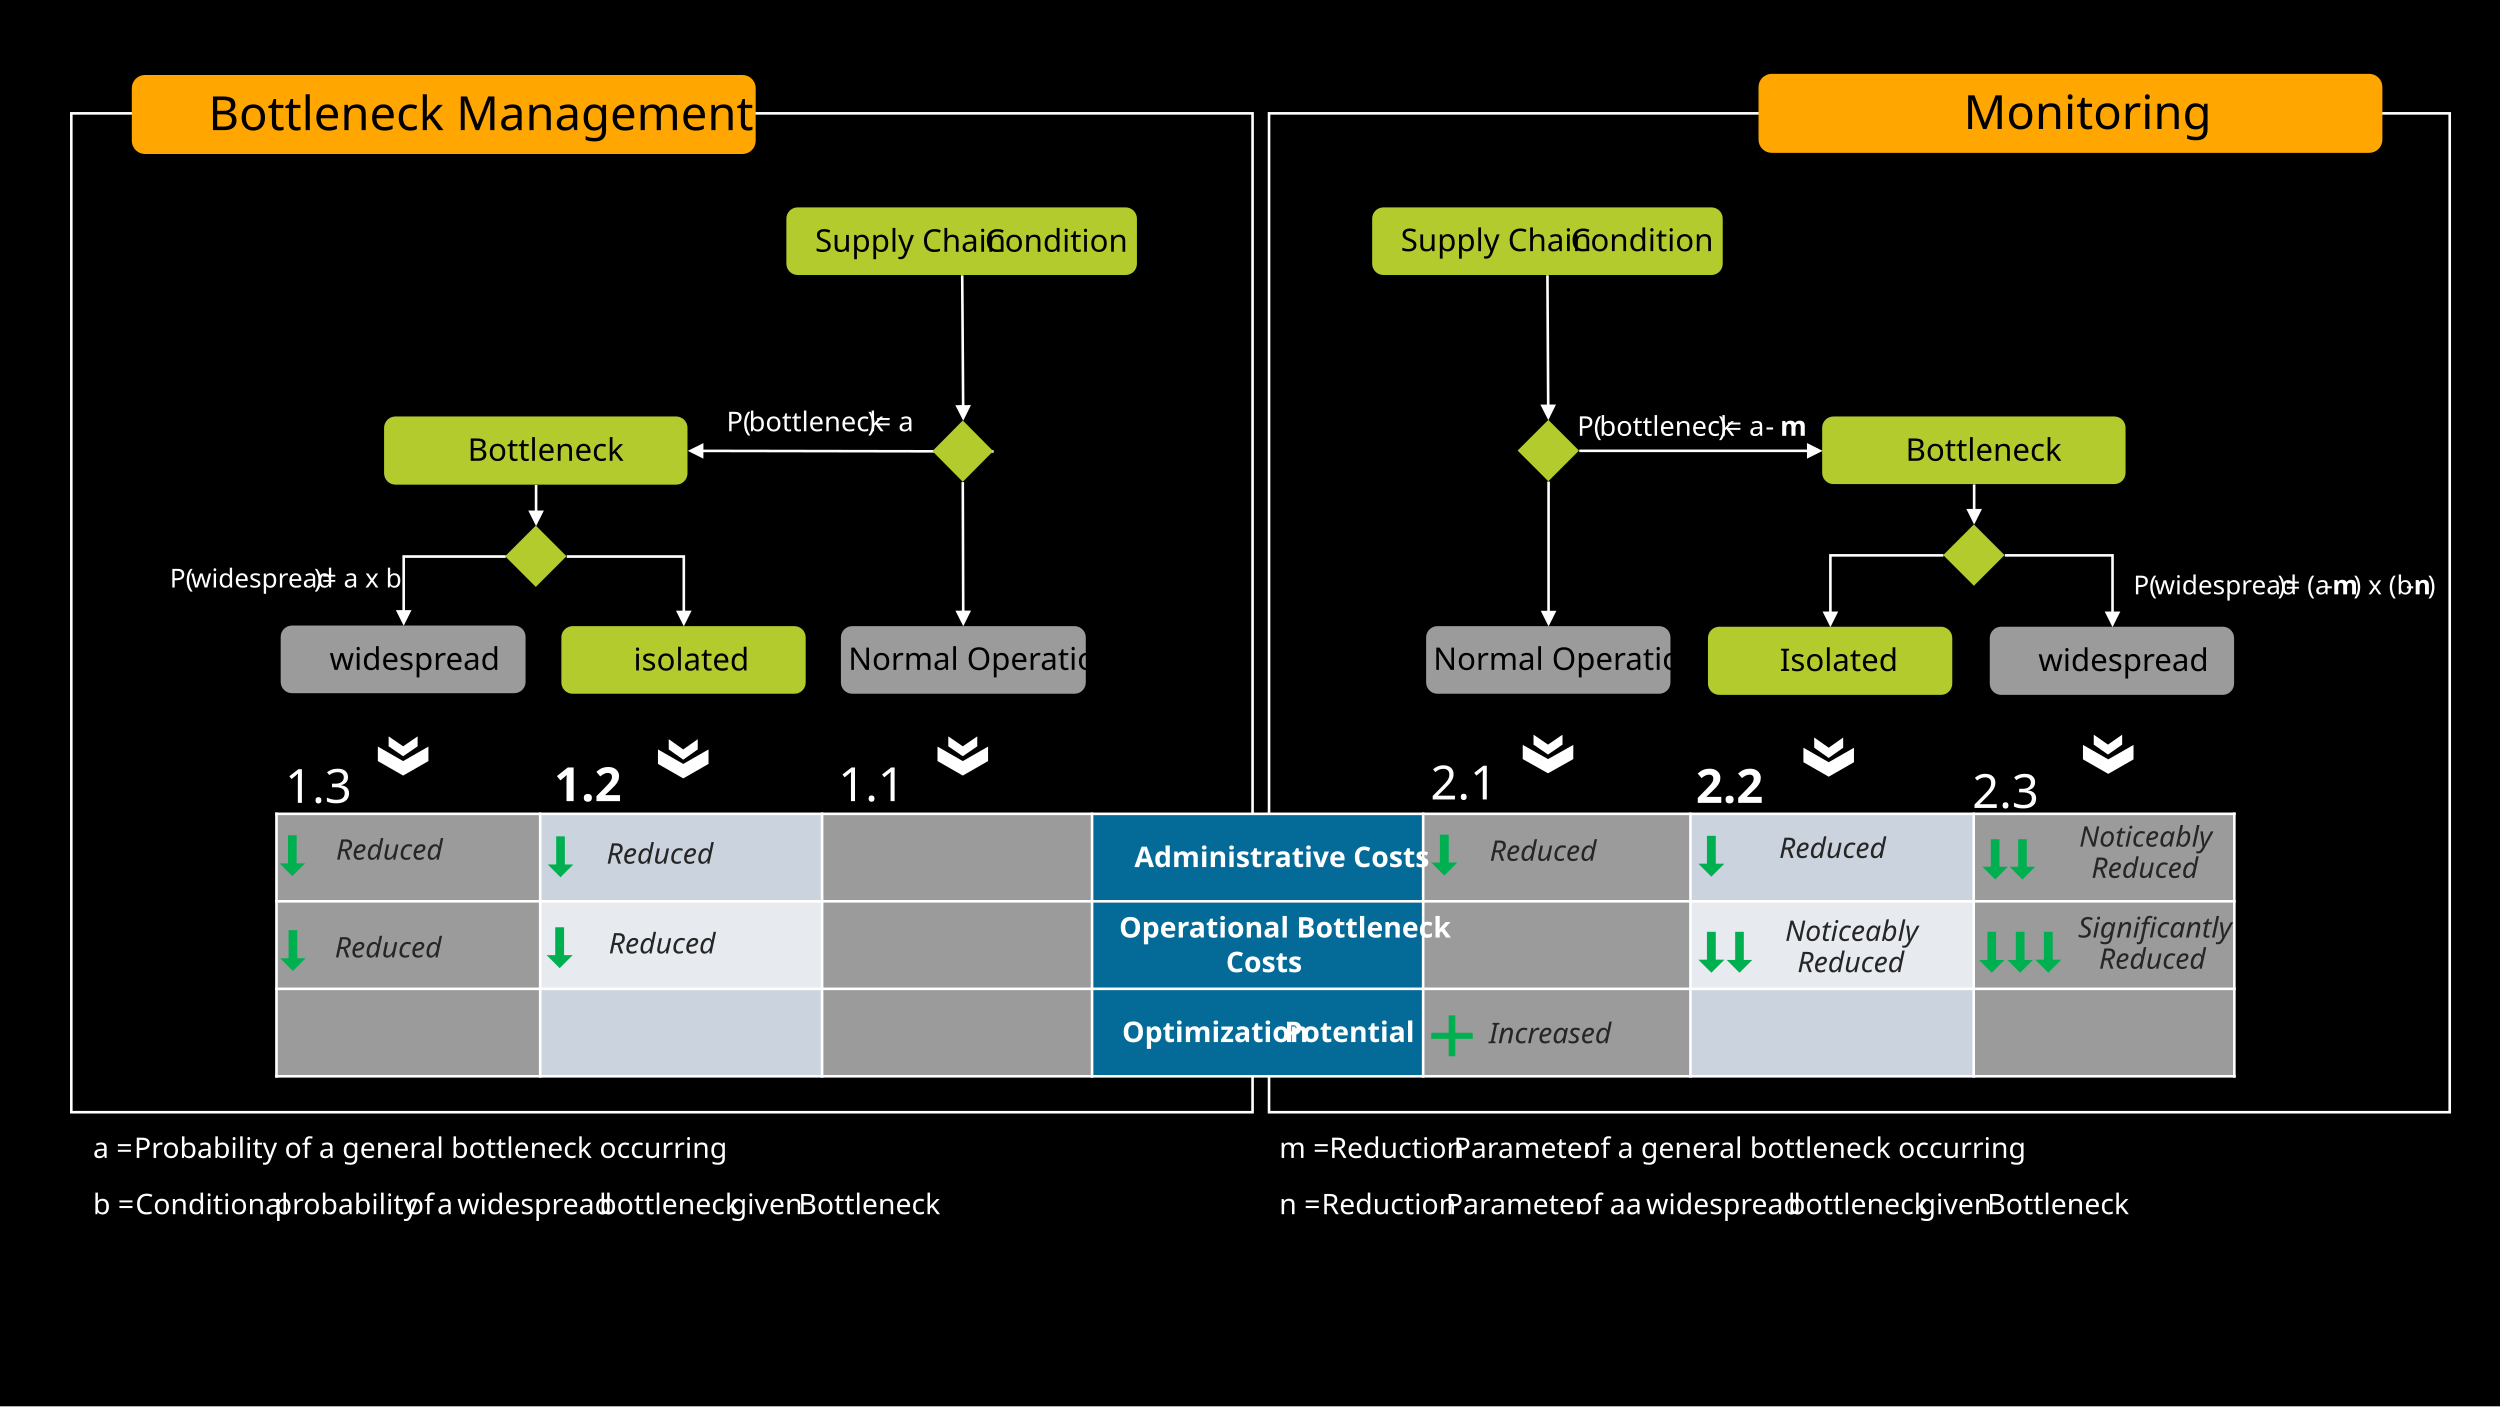
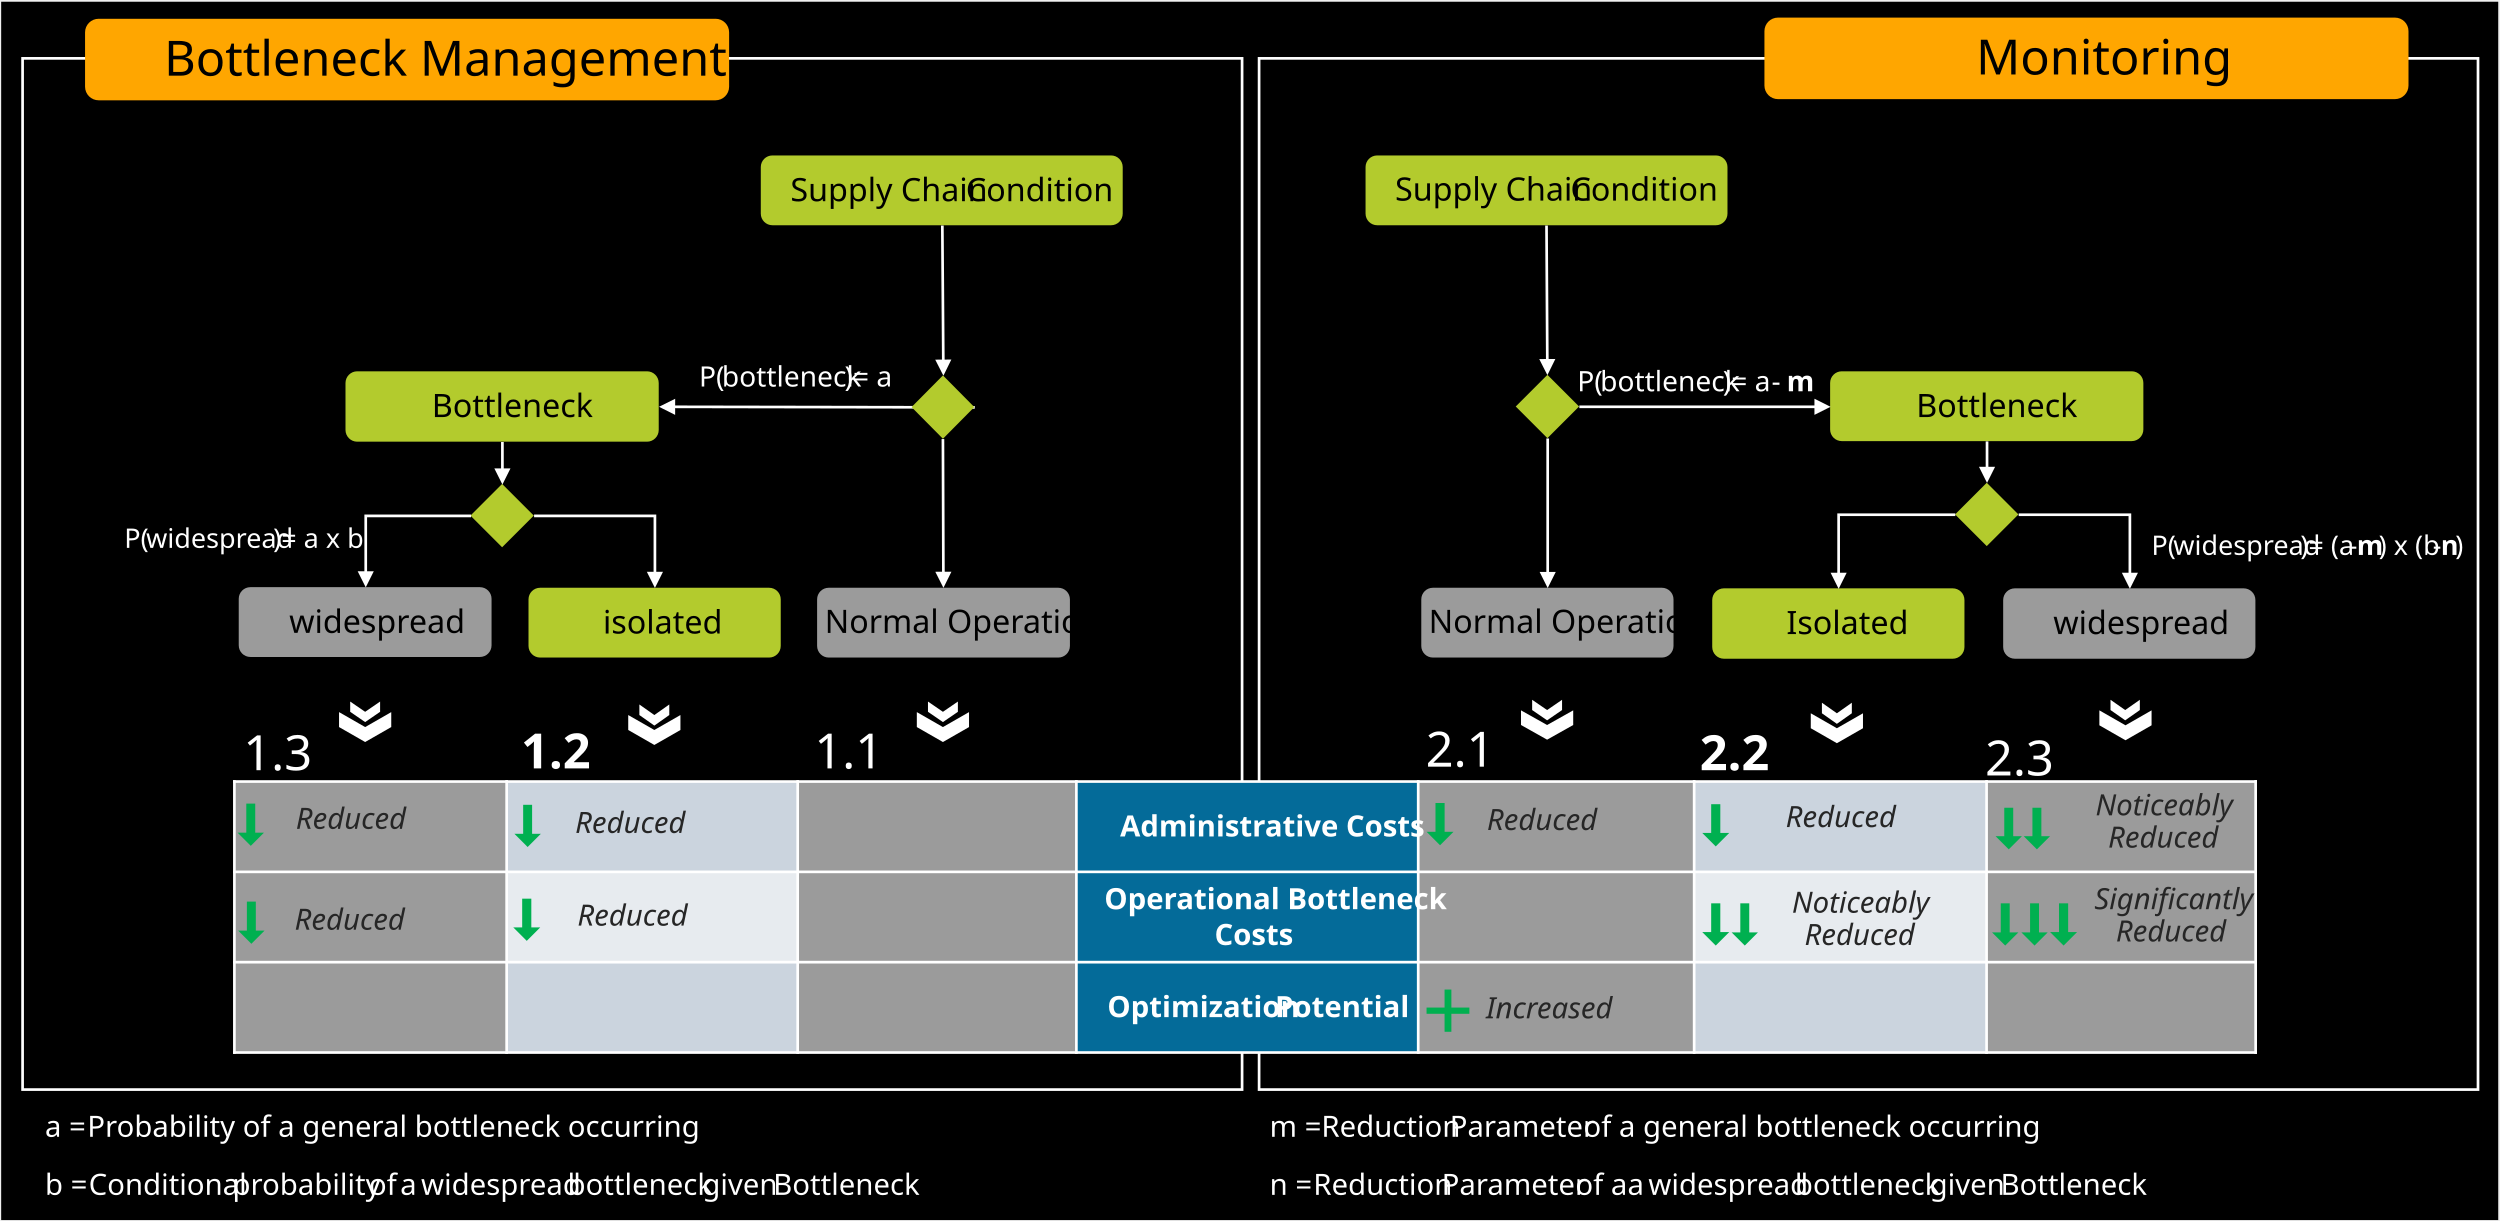
- <svg xmlns="http://www.w3.org/2000/svg" width="4400" height="2475" xml:space="preserve" overflow="hidden">
-   <g>
+ <svg xmlns="http://www.w3.org/2000/svg" width="4262" height="2081" xml:space="preserve" overflow="hidden">
+   <g transform="translate(-87 -100)">
    <g>
-       <rect x="0" y="0" width="4400" height="2475" fill="#000000" fill-opacity="1" />
+       <rect x="89" y="103" width="4257" height="2077" fill="#000000" fill-opacity="1" />
      <rect x="125.5" y="199.5" width="2079" height="1758" stroke="#FFFFFF" stroke-width="4.583" stroke-linecap="butt" stroke-linejoin="miter" stroke-miterlimit="8" stroke-opacity="1" fill="none" />
      <path d="M232 155.167C232 142.372 242.372 132 255.167 132L1306.83 132C1319.63 132 1330 142.372 1330 155.167L1330 247.833C1330 260.628 1319.63 271 1306.83 271L255.167 271C242.372 271 232 260.628 232 247.833Z" fill="#FFA600" fill-rule="evenodd" fill-opacity="1" />
      <text fill="#000000" fill-opacity="1" font-family="Calibri,Calibri_MSFontService,sans-serif" font-style="normal" font-variant="normal" font-weight="400" font-stretch="normal" font-size="83" text-anchor="start" direction="ltr" writing-mode="lr-tb" unicode-bidi="normal" text-decoration="none" transform="matrix(1 0 0 1 366.774 229)">Bottleneck Management</text>
      <rect x="2233.5" y="199.5" width="2078" height="1758" stroke="#FFFFFF" stroke-width="4.583" stroke-linecap="butt" stroke-linejoin="miter" stroke-miterlimit="8" stroke-opacity="1" fill="none" />
      <path d="M3095 153.167C3095 140.372 3105.37 130 3118.17 130L4169.83 130C4182.63 130 4193 140.372 4193 153.167L4193 245.833C4193 258.628 4182.63 269 4169.83 269L3118.17 269C3105.37 269 3095 258.628 3095 245.833Z" fill="#FFA600" fill-rule="evenodd" fill-opacity="1" />
      <text fill="#000000" fill-opacity="1" font-family="Calibri,Calibri_MSFontService,sans-serif" font-style="normal" font-variant="normal" font-weight="400" font-stretch="normal" font-size="83" text-anchor="start" direction="ltr" writing-mode="lr-tb" unicode-bidi="normal" text-decoration="none" transform="matrix(1 0 0 1 3455.91 227)">Monitoring</text>
      <path d="M1384 384.834C1384 373.88 1392.88 365 1403.83 365L1981.17 365C1992.12 365 2001 373.88 2001 384.834L2001 464.166C2001 475.12 1992.12 484 1981.17 484L1403.83 484C1392.88 484 1384 475.12 1384 464.166Z" fill="#B3CB2D" fill-rule="evenodd" fill-opacity="1" />
      <text fill="#000000" fill-opacity="1" font-family="Calibri,Calibri_MSFontService,sans-serif" font-style="normal" font-variant="normal" font-weight="400" font-stretch="normal" font-size="55" text-anchor="start" direction="ltr" writing-mode="lr-tb" unicode-bidi="normal" text-decoration="none" transform="matrix(1 0 0 1 1434.46 443)">Supply Chain </text>
      <text fill="#000000" fill-opacity="1" font-family="Calibri,Calibri_MSFontService,sans-serif" font-style="normal" font-variant="normal" font-weight="400" font-stretch="normal" font-size="55" text-anchor="start" direction="ltr" writing-mode="lr-tb" unicode-bidi="normal" text-decoration="none" transform="matrix(1 0 0 1 1733.52 443)">Condition</text>
      <path d="M1480 1121.83C1480 1110.88 1488.88 1102 1499.83 1102L1891.17 1102C1902.12 1102 1911 1110.88 1911 1121.83L1911 1201.17C1911 1212.12 1902.12 1221 1891.17 1221L1499.83 1221C1488.88 1221 1480 1212.12 1480 1201.17Z" fill="#9B9B9B" fill-rule="evenodd" fill-opacity="1" />
      <text fill="#000000" fill-opacity="1" font-family="Calibri,Calibri_MSFontService,sans-serif" font-style="normal" font-variant="normal" font-weight="400" font-stretch="normal" font-size="55" text-anchor="start" direction="ltr" writing-mode="lr-tb" unicode-bidi="normal" text-decoration="none" transform="matrix(1 0 0 1 1492.95 1179)">Normal Operation </text>
      <path d="M676 753C676 741.954 684.955 733 696.001 733L1190 733C1201.05 733 1210 741.954 1210 753L1210 832.999C1210 844.045 1201.05 853 1190 853L696.001 853C684.955 853 676 844.045 676 832.999Z" fill="#B3CB2D" fill-rule="evenodd" fill-opacity="1" />
      <text fill="#000000" fill-opacity="1" font-family="Calibri,Calibri_MSFontService,sans-serif" font-style="normal" font-variant="normal" font-weight="400" font-stretch="normal" font-size="55" text-anchor="start" direction="ltr" writing-mode="lr-tb" unicode-bidi="normal" text-decoration="none" transform="matrix(1 0 0 1 823.179 811)">Bottleneck</text>
      <path d="M988 1121.83C988 1110.88 996.88 1102 1007.83 1102L1398.17 1102C1409.12 1102 1418 1110.88 1418 1121.83L1418 1201.17C1418 1212.12 1409.12 1221 1398.17 1221L1007.83 1221C996.88 1221 988 1212.12 988 1201.17Z" fill="#B3CB2D" fill-rule="evenodd" fill-opacity="1" />
      <text fill="#000000" fill-opacity="1" font-family="Calibri,Calibri_MSFontService,sans-serif" font-style="normal" font-variant="normal" font-weight="400" font-stretch="normal" font-size="55" text-anchor="start" direction="ltr" writing-mode="lr-tb" unicode-bidi="normal" text-decoration="none" transform="matrix(1 0 0 1 1114.97 1180)">isolated</text>
      <path d="M494 1120.83C494 1109.88 502.88 1101 513.834 1101L905.166 1101C916.12 1101 925 1109.88 925 1120.83L925 1200.17C925 1211.12 916.12 1220 905.166 1220L513.834 1220C502.88 1220 494 1211.12 494 1200.17Z" fill="#9B9B9B" fill-rule="evenodd" fill-opacity="1" />
      <text fill="#000000" fill-opacity="1" font-family="Calibri,Calibri_MSFontService,sans-serif" font-style="normal" font-variant="normal" font-weight="400" font-stretch="normal" font-size="55" text-anchor="start" direction="ltr" writing-mode="lr-tb" unicode-bidi="normal" text-decoration="none" transform="matrix(1 0 0 1 580.031 1179)">widespread</text>
      <path d="M1748.79 796.782 1233.41 795.834 1233.42 791.25 1748.8 792.199ZM1237.97 807.3 1210.5 793.5 1238.03 779.801Z" fill="#FFFFFF" fill-rule="nonzero" fill-opacity="1" />
      <path d="M889 979 943 925 997 979 943 1033Z" fill="#B3CB2D" fill-rule="evenodd" fill-opacity="1" />
      <path d="M1695.79 484.484 1697.45 717.6 1692.86 717.632 1691.21 484.516ZM1708.87 712.935 1695.32 740.532 1681.37 713.13Z" fill="#FFFFFF" fill-rule="nonzero" fill-opacity="1" />
      <path d="M1696.79 848.492 1697.57 1079.28 1692.99 1079.29 1692.21 848.508ZM1709.01 1074.66 1695.36 1102.2 1681.51 1074.75Z" fill="#FFFFFF" fill-rule="nonzero" fill-opacity="1" />
      <path d="M945.792 853.5 945.792 903.112 941.209 903.112 941.208 853.5ZM957.25 898.529 943.5 926.029 929.75 898.529Z" fill="#FFFFFF" fill-rule="nonzero" fill-opacity="1" />
      <path d="M997.5 977.208 1205.8 977.208 1205.8 1079.42 1201.21 1079.42 1201.21 979.5 1203.5 981.792 997.5 981.792ZM1217.25 1074.83 1203.5 1102.33 1189.75 1074.83Z" fill="#FFFFFF" fill-rule="nonzero" fill-opacity="1" />
      <path d="M0-2.292 181.848-2.292 181.848 98.943 177.264 98.943 177.264 0 179.556 2.292 0 2.292ZM193.306 94.359 179.556 121.859 165.806 94.359Z" fill="#FFFFFF" fill-rule="nonzero" fill-opacity="1" transform="matrix(-1 1.22465e-16 1.22465e-16 1 890.056 979.5)" />
      <text fill="#FFFFFF" fill-opacity="1" font-family="Calibri,Calibri_MSFontService,sans-serif" font-style="normal" font-variant="normal" font-weight="400" font-stretch="normal" font-size="48" text-anchor="start" direction="ltr" writing-mode="lr-tb" unicode-bidi="normal" text-decoration="none" transform="matrix(1 0 0 1 1278.65 759)">P(</text>
      <text fill="#FFFFFF" fill-opacity="1" font-family="Calibri,Calibri_MSFontService,sans-serif" font-style="normal" font-variant="normal" font-weight="400" font-stretch="normal" font-size="48" text-anchor="start" direction="ltr" writing-mode="lr-tb" unicode-bidi="normal" text-decoration="none" transform="matrix(1 0 0 1 1317.61 759)">bottleneck</text>
      <text fill="#FFFFFF" fill-opacity="1" font-family="Calibri,Calibri_MSFontService,sans-serif" font-style="normal" font-variant="normal" font-weight="400" font-stretch="normal" font-size="48" text-anchor="start" direction="ltr" writing-mode="lr-tb" unicode-bidi="normal" text-decoration="none" transform="matrix(1 0 0 1 1526.72 759)">)= a</text>
      <text fill="#FFFFFF" fill-opacity="1" font-family="Calibri,Calibri_MSFontService,sans-serif" font-style="normal" font-variant="normal" font-weight="400" font-stretch="normal" font-size="46" text-anchor="start" direction="ltr" writing-mode="lr-tb" unicode-bidi="normal" text-decoration="none" transform="matrix(1 0 0 1 298.842 1034)">P(</text>
      <text fill="#FFFFFF" fill-opacity="1" font-family="Calibri,Calibri_MSFontService,sans-serif" font-style="normal" font-variant="normal" font-weight="400" font-stretch="normal" font-size="46" text-anchor="start" direction="ltr" writing-mode="lr-tb" unicode-bidi="normal" text-decoration="none" transform="matrix(1 0 0 1 336.082 1034)">widespread</text>
      <text fill="#FFFFFF" fill-opacity="1" font-family="Calibri,Calibri_MSFontService,sans-serif" font-style="normal" font-variant="normal" font-weight="400" font-stretch="normal" font-size="46" text-anchor="start" direction="ltr" writing-mode="lr-tb" unicode-bidi="normal" text-decoration="none" transform="matrix(1 0 0 1 552.644 1034)">)= a x b</text>
      <path d="M2415 384.834C2415 373.88 2423.88 365 2434.83 365L3012.17 365C3023.12 365 3032 373.88 3032 384.834L3032 464.166C3032 475.12 3023.12 484 3012.17 484L2434.83 484C2423.88 484 2415 475.12 2415 464.166Z" fill="#B3CB2D" fill-rule="evenodd" fill-opacity="1" />
      <text fill="#000000" fill-opacity="1" font-family="Calibri,Calibri_MSFontService,sans-serif" font-style="normal" font-variant="normal" font-weight="400" font-stretch="normal" font-size="55" text-anchor="start" direction="ltr" writing-mode="lr-tb" unicode-bidi="normal" text-decoration="none" transform="matrix(1 0 0 1 2465.28 442)">Supply Chain </text>
      <text fill="#000000" fill-opacity="1" font-family="Calibri,Calibri_MSFontService,sans-serif" font-style="normal" font-variant="normal" font-weight="400" font-stretch="normal" font-size="55" text-anchor="start" direction="ltr" writing-mode="lr-tb" unicode-bidi="normal" text-decoration="none" transform="matrix(1 0 0 1 2764.34 442)">Condition</text>
      <path d="M2510 1121.83C2510 1110.88 2518.88 1102 2529.83 1102L2920.17 1102C2931.12 1102 2940 1110.88 2940 1121.83L2940 1201.17C2940 1212.12 2931.12 1221 2920.17 1221L2529.83 1221C2518.88 1221 2510 1212.12 2510 1201.17Z" fill="#9B9B9B" fill-rule="evenodd" fill-opacity="1" />
      <text fill="#000000" fill-opacity="1" font-family="Calibri,Calibri_MSFontService,sans-serif" font-style="normal" font-variant="normal" font-weight="400" font-stretch="normal" font-size="55" text-anchor="start" direction="ltr" writing-mode="lr-tb" unicode-bidi="normal" text-decoration="none" transform="matrix(1 0 0 1 2522.58 1179)">Normal Operation </text>
-       <path d="M3207 752.834C3207 741.88 3215.88 733 3226.83 733L3721.17 733C3732.12 733 3741 741.88 3741 752.834L3741 832.166C3741 843.12 3732.12 852 3721.17 852L3226.83 852C3215.88 852 3207 843.12 3207 832.166Z" fill="#B3CB2D" fill-rule="evenodd" fill-opacity="1" />
+       <path d="M3207 752.833C3207 741.88 3215.88 733 3226.83 733L3721.17 733C3732.12 733 3741 741.88 3741 752.833L3741 832.166C3741 843.12 3732.12 852 3721.17 852L3226.83 852C3215.88 852 3207 843.12 3207 832.166Z" fill="#B3CB2D" fill-rule="evenodd" fill-opacity="1" />
      <text fill="#000000" fill-opacity="1" font-family="Calibri,Calibri_MSFontService,sans-serif" font-style="normal" font-variant="normal" font-weight="400" font-stretch="normal" font-size="55" text-anchor="start" direction="ltr" writing-mode="lr-tb" unicode-bidi="normal" text-decoration="none" transform="matrix(1 0 0 1 3353.83 811)">Bottleneck</text>
      <path d="M3006 1123C3006 1111.95 3014.95 1103 3026 1103L3416 1103C3427.05 1103 3436 1111.95 3436 1123L3436 1203C3436 1214.05 3427.05 1223 3416 1223L3026 1223C3014.95 1223 3006 1214.05 3006 1203Z" fill="#B3CB2D" fill-rule="evenodd" fill-opacity="1" />
      <text fill="#000000" fill-opacity="1" font-family="Calibri,Calibri_MSFontService,sans-serif" font-style="normal" font-variant="normal" font-weight="400" font-stretch="normal" font-size="55" text-anchor="start" direction="ltr" writing-mode="lr-tb" unicode-bidi="normal" text-decoration="none" transform="matrix(1 0 0 1 3132.45 1181)">Isolated</text>
      <path d="M3502 1123C3502 1111.95 3510.95 1103 3522 1103L3912 1103C3923.05 1103 3932 1111.95 3932 1123L3932 1203C3932 1214.05 3923.05 1223 3912 1223L3522 1223C3510.95 1223 3502 1214.05 3502 1203Z" fill="#9B9B9B" fill-rule="evenodd" fill-opacity="1" />
      <text fill="#000000" fill-opacity="1" font-family="Calibri,Calibri_MSFontService,sans-serif" font-style="normal" font-variant="normal" font-weight="400" font-stretch="normal" font-size="55" text-anchor="start" direction="ltr" writing-mode="lr-tb" unicode-bidi="normal" text-decoration="none" transform="matrix(1 0 0 1 3587.43 1181)">widespread</text>
      <path d="M2671 793 2725 739 2779 793 2725 847Z" fill="#B3CB2D" fill-rule="evenodd" fill-opacity="1" />
      <path d="M3420 977 3474 923 3528 977 3474 1031Z" fill="#B3CB2D" fill-rule="evenodd" fill-opacity="1" />
      <path d="M2725.79 484.486 2727.15 716.612 2722.56 716.639 2721.21 484.513ZM2738.58 711.962 2724.99 739.542 2711.08 712.122Z" fill="#FFFFFF" fill-rule="nonzero" fill-opacity="1" />
      <path d="M2727.79 847.5 2727.79 1079.63 2723.21 1079.63 2723.21 847.5ZM2739.25 1075.04 2725.5 1102.54 2711.75 1075.04Z" fill="#FFFFFF" fill-rule="nonzero" fill-opacity="1" />
      <path d="M2779.5 791.208 3184.83 791.209 3184.83 795.792 2779.5 795.792ZM3180.25 779.75 3207.75 793.5 3180.25 807.25Z" fill="#FFFFFF" fill-rule="nonzero" fill-opacity="1" />
      <path d="M3476.79 852.5 3476.79 900.349 3472.21 900.349 3472.21 852.5ZM3488.25 895.766 3474.5 923.266 3460.75 895.766Z" fill="#FFFFFF" fill-rule="nonzero" fill-opacity="1" />
      <path d="M3528.5 975.208 3720.32 975.208 3720.32 1080.93 3715.74 1080.93 3715.74 977.5 3718.03 979.792 3528.5 979.792ZM3731.78 1076.35 3718.03 1103.85 3704.28 1076.35Z" fill="#FFFFFF" fill-rule="nonzero" fill-opacity="1" />
      <path d="M0-2.292 201.229-2.292 201.229 103.434 196.645 103.434 196.645 0 198.937 2.292 0 2.292ZM212.687 98.851 198.937 126.351 185.187 98.851Z" fill="#FFFFFF" fill-rule="nonzero" fill-opacity="1" transform="matrix(-1 1.22465e-16 1.22465e-16 1 3420.44 977.5)" />
      <text fill="#FFFFFF" fill-opacity="1" font-family="Calibri,Calibri_MSFontService,sans-serif" font-style="normal" font-variant="normal" font-weight="400" font-stretch="normal" font-size="48" text-anchor="start" direction="ltr" writing-mode="lr-tb" unicode-bidi="normal" text-decoration="none" transform="matrix(1 0 0 1 2775.95 767)">P(</text>
      <text fill="#FFFFFF" fill-opacity="1" font-family="Calibri,Calibri_MSFontService,sans-serif" font-style="normal" font-variant="normal" font-weight="400" font-stretch="normal" font-size="48" text-anchor="start" direction="ltr" writing-mode="lr-tb" unicode-bidi="normal" text-decoration="none" transform="matrix(1 0 0 1 2814.91 767)">bottleneck</text>
      <text fill="#FFFFFF" fill-opacity="1" font-family="Calibri,Calibri_MSFontService,sans-serif" font-style="normal" font-variant="normal" font-weight="400" font-stretch="normal" font-size="48" text-anchor="start" direction="ltr" writing-mode="lr-tb" unicode-bidi="normal" text-decoration="none" transform="matrix(1 0 0 1 3024.03 767)">)= a </text>
      <text fill="#FFFFFF" fill-opacity="1" font-family="Calibri,Calibri_MSFontService,sans-serif" font-style="normal" font-variant="normal" font-weight="400" font-stretch="normal" font-size="48" text-anchor="start" direction="ltr" writing-mode="lr-tb" unicode-bidi="normal" text-decoration="none" transform="matrix(1 0 0 1 3107.1 767)">-</text>
      <text fill="#FFFFFF" fill-opacity="1" font-family="Calibri,Calibri_MSFontService,sans-serif" font-style="normal" font-variant="normal" font-weight="700" font-stretch="normal" font-size="48" text-anchor="start" direction="ltr" writing-mode="lr-tb" unicode-bidi="normal" text-decoration="none" transform="matrix(1 0 0 1 3132.88 767)">m</text>
      <text fill="#FFFFFF" fill-opacity="1" font-family="Calibri,Calibri_MSFontService,sans-serif" font-style="normal" font-variant="normal" font-weight="400" font-stretch="normal" font-size="46" text-anchor="start" direction="ltr" writing-mode="lr-tb" unicode-bidi="normal" text-decoration="none" transform="matrix(1 0 0 1 3754.77 1046)">P(</text>
      <text fill="#FFFFFF" fill-opacity="1" font-family="Calibri,Calibri_MSFontService,sans-serif" font-style="normal" font-variant="normal" font-weight="400" font-stretch="normal" font-size="46" text-anchor="start" direction="ltr" writing-mode="lr-tb" unicode-bidi="normal" text-decoration="none" transform="matrix(1 0 0 1 3792.01 1046)">widespread</text>
      <text fill="#FFFFFF" fill-opacity="1" font-family="Calibri,Calibri_MSFontService,sans-serif" font-style="normal" font-variant="normal" font-weight="400" font-stretch="normal" font-size="46" text-anchor="start" direction="ltr" writing-mode="lr-tb" unicode-bidi="normal" text-decoration="none" transform="matrix(1 0 0 1 4008.57 1046)">)= (a</text>
      <text fill="#FFFFFF" fill-opacity="1" font-family="Calibri,Calibri_MSFontService,sans-serif" font-style="normal" font-variant="normal" font-weight="400" font-stretch="normal" font-size="46" text-anchor="start" direction="ltr" writing-mode="lr-tb" unicode-bidi="normal" text-decoration="none" transform="matrix(1 0 0 1 4091.07 1046)">-</text>
      <text fill="#FFFFFF" fill-opacity="1" font-family="Calibri,Calibri_MSFontService,sans-serif" font-style="normal" font-variant="normal" font-weight="700" font-stretch="normal" font-size="46" text-anchor="start" direction="ltr" writing-mode="lr-tb" unicode-bidi="normal" text-decoration="none" transform="matrix(1 0 0 1 4104.82 1046)">m</text>
      <text fill="#FFFFFF" fill-opacity="1" font-family="Calibri,Calibri_MSFontService,sans-serif" font-style="normal" font-variant="normal" font-weight="400" font-stretch="normal" font-size="46" text-anchor="start" direction="ltr" writing-mode="lr-tb" unicode-bidi="normal" text-decoration="none" transform="matrix(1 0 0 1 4142.06 1046)">) x (b</text>
      <text fill="#FFFFFF" fill-opacity="1" font-family="Calibri,Calibri_MSFontService,sans-serif" font-style="normal" font-variant="normal" font-weight="400" font-stretch="normal" font-size="46" text-anchor="start" direction="ltr" writing-mode="lr-tb" unicode-bidi="normal" text-decoration="none" transform="matrix(1 0 0 1 4234.3 1046)">-</text>
      <text fill="#FFFFFF" fill-opacity="1" font-family="Calibri,Calibri_MSFontService,sans-serif" font-style="normal" font-variant="normal" font-weight="700" font-stretch="normal" font-size="46" text-anchor="start" direction="ltr" writing-mode="lr-tb" unicode-bidi="normal" text-decoration="none" transform="matrix(1 0 0 1 4248.05 1046)">n</text>
      <text fill="#FFFFFF" fill-opacity="1" font-family="Calibri,Calibri_MSFontService,sans-serif" font-style="normal" font-variant="normal" font-weight="400" font-stretch="normal" font-size="46" text-anchor="start" direction="ltr" writing-mode="lr-tb" unicode-bidi="normal" text-decoration="none" transform="matrix(1 0 0 1 4272.69 1046)">)</text>
      <path d="M486.592 1432.32 950.731 1432.32 950.731 1586.32 486.592 1586.32Z" fill="#9B9B9B" fill-rule="evenodd" fill-opacity="1" />
      <path d="M950.731 1432.32 1446.9 1432.32 1446.9 1586.32 950.731 1586.32Z" fill="#CBD4DE" fill-rule="evenodd" fill-opacity="1" />
      <path d="M1446.9 1432.32 1922.01 1432.32 1922.01 1586.32 1446.9 1586.32Z" fill="#9B9B9B" fill-rule="evenodd" fill-opacity="1" />
      <path d="M1922.01 1432.32 2504.77 1432.32 2504.77 1586.32 1922.01 1586.32Z" fill="#046B99" fill-rule="evenodd" fill-opacity="1" />
      <path d="M2504.77 1432.32 2975.2 1432.32 2975.2 1586.32 2504.77 1586.32Z" fill="#9B9B9B" fill-rule="evenodd" fill-opacity="1" />
      <path d="M2975.2 1432.32 3473.71 1432.32 3473.71 1586.32 2975.2 1586.32Z" fill="#CBD4DE" fill-rule="evenodd" fill-opacity="1" />
      <path d="M3473.71 1432.32 3932.43 1432.32 3932.43 1586.32 3473.71 1586.32Z" fill="#9B9B9B" fill-rule="evenodd" fill-opacity="1" />
      <path d="M486.592 1586.32 950.731 1586.32 950.731 1740.32 486.592 1740.32Z" fill="#9B9B9B" fill-rule="evenodd" fill-opacity="1" />
      <path d="M950.731 1586.32 1446.9 1586.32 1446.9 1740.32 950.731 1740.32Z" fill="#E7EBEF" fill-rule="evenodd" fill-opacity="1" />
      <path d="M1446.9 1586.32 1922.01 1586.32 1922.01 1740.32 1446.9 1740.32Z" fill="#9B9B9B" fill-rule="evenodd" fill-opacity="1" />
      <path d="M1922.01 1586.32 2504.77 1586.32 2504.77 1740.32 1922.01 1740.32Z" fill="#046B99" fill-rule="evenodd" fill-opacity="1" />
      <path d="M2504.77 1586.32 2975.2 1586.32 2975.2 1740.32 2504.77 1740.32Z" fill="#9B9B9B" fill-rule="evenodd" fill-opacity="1" />
      <path d="M2975.2 1586.32 3473.71 1586.32 3473.71 1740.32 2975.2 1740.32Z" fill="#E7EBEF" fill-rule="evenodd" fill-opacity="1" />
      <path d="M3473.71 1586.32 3932.43 1586.32 3932.43 1740.32 3473.71 1740.32Z" fill="#9B9B9B" fill-rule="evenodd" fill-opacity="1" />
      <path d="M486.592 1740.32 950.731 1740.32 950.731 1894.32 486.592 1894.32Z" fill="#9B9B9B" fill-rule="evenodd" fill-opacity="1" />
      <path d="M950.731 1740.32 1446.9 1740.32 1446.9 1894.32 950.731 1894.32Z" fill="#CBD4DE" fill-rule="evenodd" fill-opacity="1" />
      <path d="M1446.9 1740.32 1922.01 1740.32 1922.01 1894.32 1446.9 1894.32Z" fill="#9B9B9B" fill-rule="evenodd" fill-opacity="1" />
      <path d="M1922.01 1740.32 2504.77 1740.32 2504.77 1894.32 1922.01 1894.32Z" fill="#046B99" fill-rule="evenodd" fill-opacity="1" />
      <path d="M2504.77 1740.32 2975.2 1740.32 2975.2 1894.32 2504.77 1894.32Z" fill="#9B9B9B" fill-rule="evenodd" fill-opacity="1" />
      <path d="M2975.2 1740.32 3473.71 1740.32 3473.71 1894.32 2975.2 1894.32Z" fill="#CBD4DE" fill-rule="evenodd" fill-opacity="1" />
      <path d="M3473.71 1740.32 3932.43 1740.32 3932.43 1894.32 3473.71 1894.32Z" fill="#9B9B9B" fill-rule="evenodd" fill-opacity="1" />
      <path d="M950.731 1430.02 950.731 1896.61" stroke="#FFFFFF" stroke-width="4.583" stroke-linecap="butt" stroke-linejoin="round" stroke-miterlimit="10" stroke-opacity="1" fill="none" fill-rule="evenodd" />
      <path d="M1446.9 1430.02 1446.9 1896.61" stroke="#FFFFFF" stroke-width="4.583" stroke-linecap="butt" stroke-linejoin="round" stroke-miterlimit="10" stroke-opacity="1" fill="none" fill-rule="evenodd" />
      <path d="M1922.01 1430.02 1922.01 1896.61" stroke="#FFFFFF" stroke-width="4.583" stroke-linecap="butt" stroke-linejoin="round" stroke-miterlimit="10" stroke-opacity="1" fill="none" fill-rule="evenodd" />
      <path d="M2504.77 1430.02 2504.77 1896.61" stroke="#FFFFFF" stroke-width="4.583" stroke-linecap="butt" stroke-linejoin="round" stroke-miterlimit="10" stroke-opacity="1" fill="none" fill-rule="evenodd" />
      <path d="M2975.2 1430.02 2975.2 1896.61" stroke="#FFFFFF" stroke-width="4.583" stroke-linecap="butt" stroke-linejoin="round" stroke-miterlimit="10" stroke-opacity="1" fill="none" fill-rule="evenodd" />
      <path d="M3473.71 1430.02 3473.71 1896.61" stroke="#FFFFFF" stroke-width="4.583" stroke-linecap="butt" stroke-linejoin="round" stroke-miterlimit="10" stroke-opacity="1" fill="none" fill-rule="evenodd" />
      <path d="M484.301 1586.32 3934.72 1586.32" stroke="#FFFFFF" stroke-width="4.583" stroke-linecap="butt" stroke-linejoin="round" stroke-miterlimit="10" stroke-opacity="1" fill="none" fill-rule="evenodd" />
      <path d="M484.301 1740.32 3934.72 1740.32" stroke="#FFFFFF" stroke-width="4.583" stroke-linecap="butt" stroke-linejoin="round" stroke-miterlimit="10" stroke-opacity="1" fill="none" fill-rule="evenodd" />
      <path d="M486.592 1430.02 486.592 1896.61" stroke="#FFFFFF" stroke-width="4.583" stroke-linecap="butt" stroke-linejoin="round" stroke-miterlimit="10" stroke-opacity="1" fill="none" fill-rule="evenodd" />
      <path d="M3932.43 1430.02 3932.43 1896.61" stroke="#FFFFFF" stroke-width="4.583" stroke-linecap="butt" stroke-linejoin="round" stroke-miterlimit="10" stroke-opacity="1" fill="none" fill-rule="evenodd" />
      <path d="M484.301 1432.32 3934.72 1432.32" stroke="#FFFFFF" stroke-width="4.583" stroke-linecap="butt" stroke-linejoin="round" stroke-miterlimit="10" stroke-opacity="1" fill="none" fill-rule="evenodd" />
      <path d="M484.301 1894.32 3934.72 1894.32" stroke="#FFFFFF" stroke-width="4.583" stroke-linecap="butt" stroke-linejoin="round" stroke-miterlimit="10" stroke-opacity="1" fill="none" fill-rule="evenodd" />
      <text fill="#FFFFFF" fill-opacity="1" font-family="Calibri,Calibri_MSFontService,sans-serif" font-style="normal" font-variant="normal" font-weight="700" font-stretch="normal" font-size="50" text-anchor="start" direction="ltr" writing-mode="lr-tb" unicode-bidi="normal" text-decoration="none" transform="matrix(1 0 0 1 1996.54 1526)">Administrative Costs</text>
      <text fill="#FFFFFF" fill-opacity="1" font-family="Calibri,Calibri_MSFontService,sans-serif" font-style="normal" font-variant="normal" font-weight="700" font-stretch="normal" font-size="50" text-anchor="start" direction="ltr" writing-mode="lr-tb" unicode-bidi="normal" text-decoration="none" transform="matrix(1 0 0 1 1969.61 1650)">Operational Bottleneck </text>
      <text fill="#FFFFFF" fill-opacity="1" font-family="Calibri,Calibri_MSFontService,sans-serif" font-style="normal" font-variant="normal" font-weight="700" font-stretch="normal" font-size="50" text-anchor="start" direction="ltr" writing-mode="lr-tb" unicode-bidi="normal" text-decoration="none" transform="matrix(1 0 0 1 2157.53 1711)">Costs</text>
      <text fill="#FFFFFF" fill-opacity="1" font-family="Calibri,Calibri_MSFontService,sans-serif" font-style="normal" font-variant="normal" font-weight="700" font-stretch="normal" font-size="50" text-anchor="start" direction="ltr" writing-mode="lr-tb" unicode-bidi="normal" text-decoration="none" transform="matrix(1 0 0 1 1974.77 1834)">Optimization</text>
      <text fill="#FFFFFF" fill-opacity="1" font-family="Calibri,Calibri_MSFontService,sans-serif" font-style="normal" font-variant="normal" font-weight="700" font-stretch="normal" font-size="50" text-anchor="start" direction="ltr" writing-mode="lr-tb" unicode-bidi="normal" text-decoration="none" transform="matrix(1 0 0 1 2260.66 1834)">Potential </text>
      <path d="M754 1314 754 1339.5 709.5 1365 665 1339.5 665 1314 709.5 1339.5Z" fill="#FFFFFF" fill-rule="evenodd" fill-opacity="1" />
      <path d="M735 1296 735 1313.5 709.5 1331 684 1313.5 684 1296 709.5 1313.5Z" fill="#FFFFFF" fill-rule="evenodd" fill-opacity="1" />
      <path d="M1247 1319 1247 1344.5 1202.5 1370 1158 1344.5 1158 1319 1202.5 1344.5Z" fill="#FFFFFF" fill-rule="evenodd" fill-opacity="1" />
      <path d="M1228 1301 1228 1319 1202.5 1337 1177 1319 1177 1301 1202.5 1319Z" fill="#FFFFFF" fill-rule="evenodd" fill-opacity="1" />
      <path d="M1739 1314 1739 1339.5 1694.5 1365 1650 1339.5 1650 1314 1694.5 1339.5Z" fill="#FFFFFF" fill-rule="evenodd" fill-opacity="1" />
      <path d="M1720 1296 1720 1313.5 1694.5 1331 1669 1313.5 1669 1296 1694.5 1313.5Z" fill="#FFFFFF" fill-rule="evenodd" fill-opacity="1" />
      <path d="M2769 1311 2769 1336 2724.5 1361 2680 1336 2680 1311 2724.5 1336Z" fill="#FFFFFF" fill-rule="evenodd" fill-opacity="1" />
      <path d="M2750 1293 2750 1310.5 2724.5 1328 2699 1310.5 2699 1293 2724.5 1310.5Z" fill="#FFFFFF" fill-rule="evenodd" fill-opacity="1" />
      <path d="M3263 1316 3263 1341.5 3218.5 1367 3174 1341.5 3174 1316 3218.5 1341.5Z" fill="#FFFFFF" fill-rule="evenodd" fill-opacity="1" />
      <path d="M3244 1298 3244 1316 3218.5 1334 3193 1316 3193 1298 3218.5 1316Z" fill="#FFFFFF" fill-rule="evenodd" fill-opacity="1" />
      <path d="M3755 1311 3755 1336.5 3710.5 1362 3666 1336.5 3666 1311 3710.5 1336.5Z" fill="#FFFFFF" fill-rule="evenodd" fill-opacity="1" />
      <path d="M3735 1293 3735 1310.5 3710 1328 3685 1310.5 3685 1293 3710 1310.5Z" fill="#FFFFFF" fill-rule="evenodd" fill-opacity="1" />
      <text fill="#FFFFFF" fill-opacity="1" font-family="Calibri,Calibri_MSFontService,sans-serif" font-style="normal" font-variant="normal" font-weight="400" font-stretch="normal" font-size="83" text-anchor="start" direction="ltr" writing-mode="lr-tb" unicode-bidi="normal" text-decoration="none" transform="matrix(1 0 0 1 501.869 1413)">1.3</text>
      <text fill="#FFFFFF" fill-opacity="1" font-family="Calibri,Calibri_MSFontService,sans-serif" font-style="normal" font-variant="normal" font-weight="700" font-stretch="normal" font-size="83" text-anchor="start" direction="ltr" writing-mode="lr-tb" unicode-bidi="normal" text-decoration="none" transform="matrix(1 0 0 1 975.301 1410)">1.2</text>
      <text fill="#FFFFFF" fill-opacity="1" font-family="Calibri,Calibri_MSFontService,sans-serif" font-style="normal" font-variant="normal" font-weight="400" font-stretch="normal" font-size="83" text-anchor="start" direction="ltr" writing-mode="lr-tb" unicode-bidi="normal" text-decoration="none" transform="matrix(1 0 0 1 1475.35 1410)">1.1</text>
      <text fill="#FFFFFF" fill-opacity="1" font-family="Calibri,Calibri_MSFontService,sans-serif" font-style="normal" font-variant="normal" font-weight="400" font-stretch="normal" font-size="83" text-anchor="start" direction="ltr" writing-mode="lr-tb" unicode-bidi="normal" text-decoration="none" transform="matrix(1 0 0 1 2517.55 1407)">2.1</text>
      <text fill="#FFFFFF" fill-opacity="1" font-family="Calibri,Calibri_MSFontService,sans-serif" font-style="normal" font-variant="normal" font-weight="700" font-stretch="normal" font-size="83" text-anchor="start" direction="ltr" writing-mode="lr-tb" unicode-bidi="normal" text-decoration="none" transform="matrix(1 0 0 1 2984.75 1413)">2.2</text>
      <text fill="#FFFFFF" fill-opacity="1" font-family="Calibri,Calibri_MSFontService,sans-serif" font-style="normal" font-variant="normal" font-weight="400" font-stretch="normal" font-size="83" text-anchor="start" direction="ltr" writing-mode="lr-tb" unicode-bidi="normal" text-decoration="none" transform="matrix(1 0 0 1 3471.14 1422)">2.3</text>
      <path d="M1641 794 1694.5 740 1748 794 1694.5 848Z" fill="#B3CB2D" fill-rule="evenodd" fill-opacity="1" />
      <path d="M522.124 1470 522.124 1519.5 537 1519.5 514.5 1542 492 1519.5 506.876 1519.5 506.876 1470Z" fill="#00B050" fill-rule="evenodd" fill-opacity="1" />
      <path d="M2519 1817.69 2549.69 1817.69 2549.69 1787 2561.31 1787 2561.31 1817.69 2592 1817.69 2592 1828.31 2561.31 1828.31 2561.31 1859 2549.69 1859 2549.69 1828.31 2519 1828.31Z" fill="#00B050" fill-rule="evenodd" fill-opacity="1" />
      <text fill="#262626" fill-opacity="1" font-family="Calibri,Calibri_MSFontService,sans-serif" font-style="italic" font-variant="normal" font-weight="400" font-stretch="normal" font-size="50" text-anchor="start" direction="ltr" writing-mode="lr-tb" unicode-bidi="normal" text-decoration="none" transform="matrix(1 0 0 1 591.243 1513)">Reduced</text>
      <text fill="#262626" fill-opacity="1" font-family="Calibri,Calibri_MSFontService,sans-serif" font-style="italic" font-variant="normal" font-weight="400" font-stretch="normal" font-size="50" text-anchor="start" direction="ltr" writing-mode="lr-tb" unicode-bidi="normal" text-decoration="none" transform="matrix(1 0 0 1 589.162 1685)">Reduced</text>
      <text fill="#262626" fill-opacity="1" font-family="Calibri,Calibri_MSFontService,sans-serif" font-style="italic" font-variant="normal" font-weight="400" font-stretch="normal" font-size="50" text-anchor="start" direction="ltr" writing-mode="lr-tb" unicode-bidi="normal" text-decoration="none" transform="matrix(1 0 0 1 1071.29 1678)">Reduced</text>
      <text fill="#262626" fill-opacity="1" font-family="Calibri,Calibri_MSFontService,sans-serif" font-style="italic" font-variant="normal" font-weight="400" font-stretch="normal" font-size="50" text-anchor="start" direction="ltr" writing-mode="lr-tb" unicode-bidi="normal" text-decoration="none" transform="matrix(1 0 0 1 1067.47 1520)">Reduced</text>
      <text fill="#262626" fill-opacity="1" font-family="Calibri,Calibri_MSFontService,sans-serif" font-style="italic" font-variant="normal" font-weight="400" font-stretch="normal" font-size="50" text-anchor="start" direction="ltr" writing-mode="lr-tb" unicode-bidi="normal" text-decoration="none" transform="matrix(1 0 0 1 2621.86 1515)">Reduced</text>
      <text fill="#262626" fill-opacity="1" font-family="Calibri,Calibri_MSFontService,sans-serif" font-style="italic" font-variant="normal" font-weight="400" font-stretch="normal" font-size="50" text-anchor="start" direction="ltr" writing-mode="lr-tb" unicode-bidi="normal" text-decoration="none" transform="matrix(1 0 0 1 3131.18 1510)">Reduced</text>
      <path d="M523.124 1637 523.124 1686.5 538 1686.5 515.5 1709 493 1686.5 507.876 1686.5 507.876 1637Z" fill="#00B050" fill-rule="evenodd" fill-opacity="1" />
      <path d="M994.124 1472 994.124 1521.5 1009 1521.5 986.5 1544 964 1521.5 978.876 1521.5 978.876 1472Z" fill="#00B050" fill-rule="evenodd" fill-opacity="1" />
      <path d="M992.793 1632 992.793 1681 1008 1681 985 1704 962 1681 977.207 1681 977.207 1632Z" fill="#00B050" fill-rule="evenodd" fill-opacity="1" />
      <path d="M2549.79 1469 2549.79 1518 2565 1518 2542 1541 2519 1518 2534.21 1518 2534.21 1469Z" fill="#00B050" fill-rule="evenodd" fill-opacity="1" />
      <path d="M3019.79 1471 3019.79 1520 3035 1520 3012 1543 2989 1520 3004.21 1520 3004.21 1471Z" fill="#00B050" fill-rule="evenodd" fill-opacity="1" />
      <path d="M3019.79 1640 3019.79 1689 3035 1689 3012 1712 2989 1689 3004.21 1689 3004.21 1640Z" fill="#00B050" fill-rule="evenodd" fill-opacity="1" />
      <path d="M3069.12 1640 3069.12 1689.5 3084 1689.5 3061.5 1712 3039 1689.5 3053.88 1689.5 3053.88 1640Z" fill="#00B050" fill-rule="evenodd" fill-opacity="1" />
      <path d="M3519.12 1477 3519.12 1525.5 3534 1525.5 3511.5 1548 3489 1525.5 3503.88 1525.5 3503.88 1477Z" fill="#00B050" fill-rule="evenodd" fill-opacity="1" />
      <path d="M3567.12 1477 3567.12 1525.5 3582 1525.5 3559.5 1548 3537 1525.5 3551.88 1525.5 3551.88 1477Z" fill="#00B050" fill-rule="evenodd" fill-opacity="1" />
      <path d="M3513.12 1640 3513.12 1689.5 3528 1689.5 3505.5 1712 3483 1689.5 3497.88 1689.5 3497.88 1640Z" fill="#00B050" fill-rule="evenodd" fill-opacity="1" />
      <path d="M3563.12 1640 3563.12 1689.5 3578 1689.5 3555.5 1712 3533 1689.5 3547.88 1689.5 3547.88 1640Z" fill="#00B050" fill-rule="evenodd" fill-opacity="1" />
      <path d="M3612.79 1640 3612.79 1689 3628 1689 3605 1712 3582 1689 3597.21 1689 3597.21 1640Z" fill="#00B050" fill-rule="evenodd" fill-opacity="1" />
      <text fill="#262626" fill-opacity="1" font-family="Calibri,Calibri_MSFontService,sans-serif" font-style="italic" font-variant="normal" font-weight="400" font-stretch="normal" font-size="50" text-anchor="start" direction="ltr" writing-mode="lr-tb" unicode-bidi="normal" text-decoration="none" transform="matrix(1 0 0 1 3657.45 1650)">Significantly</text>
      <text fill="#262626" fill-opacity="1" font-family="Calibri,Calibri_MSFontService,sans-serif" font-style="italic" font-variant="normal" font-weight="400" font-stretch="normal" font-size="50" text-anchor="start" direction="ltr" writing-mode="lr-tb" unicode-bidi="normal" text-decoration="none" transform="matrix(1 0 0 1 3694.12 1705)">Reduced</text>
      <text fill="#262626" fill-opacity="1" font-family="Calibri,Calibri_MSFontService,sans-serif" font-style="italic" font-variant="normal" font-weight="400" font-stretch="normal" font-size="50" text-anchor="start" direction="ltr" writing-mode="lr-tb" unicode-bidi="normal" text-decoration="none" transform="matrix(1 0 0 1 3659.32 1490)">Noticeably</text>
      <text fill="#262626" fill-opacity="1" font-family="Calibri,Calibri_MSFontService,sans-serif" font-style="italic" font-variant="normal" font-weight="400" font-stretch="normal" font-size="50" text-anchor="start" direction="ltr" writing-mode="lr-tb" unicode-bidi="normal" text-decoration="none" transform="matrix(1 0 0 1 3680.82 1545)">Reduced</text>
      <text fill="#262626" fill-opacity="1" font-family="Calibri,Calibri_MSFontService,sans-serif" font-style="italic" font-variant="normal" font-weight="400" font-stretch="normal" font-size="50" text-anchor="start" direction="ltr" writing-mode="lr-tb" unicode-bidi="normal" text-decoration="none" transform="matrix(1 0 0 1 3141.83 1656)">Noticeably</text>
      <text fill="#262626" fill-opacity="1" font-family="Calibri,Calibri_MSFontService,sans-serif" font-style="italic" font-variant="normal" font-weight="400" font-stretch="normal" font-size="50" text-anchor="start" direction="ltr" writing-mode="lr-tb" unicode-bidi="normal" text-decoration="none" transform="matrix(1 0 0 1 3163.33 1711)">Reduced</text>
      <text fill="#262626" fill-opacity="1" font-family="Calibri,Calibri_MSFontService,sans-serif" font-style="italic" font-variant="normal" font-weight="400" font-stretch="normal" font-size="50" text-anchor="start" direction="ltr" writing-mode="lr-tb" unicode-bidi="normal" text-decoration="none" transform="matrix(1 0 0 1 2620.35 1836)">Increased</text>
      <text fill="#FFFFFF" fill-opacity="1" font-family="Calibri,Calibri_MSFontService,sans-serif" font-style="normal" font-variant="normal" font-weight="400" font-stretch="normal" font-size="50" text-anchor="start" direction="ltr" writing-mode="lr-tb" unicode-bidi="normal" text-decoration="none" transform="matrix(1 0 0 1 163.663 2038)">a = </text>
      <text fill="#FFFFFF" fill-opacity="1" font-family="Calibri,Calibri_MSFontService,sans-serif" font-style="normal" font-variant="normal" font-weight="400" font-stretch="normal" font-size="50" text-anchor="start" direction="ltr" writing-mode="lr-tb" unicode-bidi="normal" text-decoration="none" transform="matrix(1 0 0 1 235.85 2038)">Probability of a general bottleneck occurring</text>
      <text fill="#FFFFFF" fill-opacity="1" font-family="Calibri,Calibri_MSFontService,sans-serif" font-style="normal" font-variant="normal" font-weight="400" font-stretch="normal" font-size="50" text-anchor="start" direction="ltr" writing-mode="lr-tb" unicode-bidi="normal" text-decoration="none" transform="matrix(1 0 0 1 163.663 2137)">b = </text>
      <text fill="#FFFFFF" fill-opacity="1" font-family="Calibri,Calibri_MSFontService,sans-serif" font-style="normal" font-variant="normal" font-weight="400" font-stretch="normal" font-size="50" text-anchor="start" direction="ltr" writing-mode="lr-tb" unicode-bidi="normal" text-decoration="none" transform="matrix(1 0 0 1 238.142 2137)">Conditional</text>
      <text fill="#FFFFFF" fill-opacity="1" font-family="Calibri,Calibri_MSFontService,sans-serif" font-style="normal" font-variant="normal" font-weight="400" font-stretch="normal" font-size="50" text-anchor="start" direction="ltr" writing-mode="lr-tb" unicode-bidi="normal" text-decoration="none" transform="matrix(1 0 0 1 483.35 2137)">probability</text>
      <text fill="#FFFFFF" fill-opacity="1" font-family="Calibri,Calibri_MSFontService,sans-serif" font-style="normal" font-variant="normal" font-weight="400" font-stretch="normal" font-size="50" text-anchor="start" direction="ltr" writing-mode="lr-tb" unicode-bidi="normal" text-decoration="none" transform="matrix(1 0 0 1 715.955 2137)">of</text>
      <text fill="#FFFFFF" fill-opacity="1" font-family="Calibri,Calibri_MSFontService,sans-serif" font-style="normal" font-variant="normal" font-weight="400" font-stretch="normal" font-size="50" text-anchor="start" direction="ltr" writing-mode="lr-tb" unicode-bidi="normal" text-decoration="none" transform="matrix(1 0 0 1 769.236 2137)">a </text>
      <text fill="#FFFFFF" fill-opacity="1" font-family="Calibri,Calibri_MSFontService,sans-serif" font-style="normal" font-variant="normal" font-weight="400" font-stretch="normal" font-size="50" text-anchor="start" direction="ltr" writing-mode="lr-tb" unicode-bidi="normal" text-decoration="none" transform="matrix(1 0 0 1 804.757 2137)">widespread</text>
      <text fill="#FFFFFF" fill-opacity="1" font-family="Calibri,Calibri_MSFontService,sans-serif" font-style="normal" font-variant="normal" font-weight="400" font-stretch="normal" font-size="50" text-anchor="start" direction="ltr" writing-mode="lr-tb" unicode-bidi="normal" text-decoration="none" transform="matrix(1 0 0 1 1054.55 2137)">bottleneck</text>
      <text fill="#FFFFFF" fill-opacity="1" font-family="Calibri,Calibri_MSFontService,sans-serif" font-style="normal" font-variant="normal" font-weight="400" font-stretch="normal" font-size="50" text-anchor="start" direction="ltr" writing-mode="lr-tb" unicode-bidi="normal" text-decoration="none" transform="matrix(1 0 0 1 1284.29 2137)">given</text>
      <text fill="#FFFFFF" fill-opacity="1" font-family="Calibri,Calibri_MSFontService,sans-serif" font-style="normal" font-variant="normal" font-weight="400" font-stretch="normal" font-size="50" text-anchor="start" direction="ltr" writing-mode="lr-tb" unicode-bidi="normal" text-decoration="none" transform="matrix(1 0 0 1 1405.17 2137)">Bottleneck</text>
      <text fill="#FFFFFF" fill-opacity="1" font-family="Calibri,Calibri_MSFontService,sans-serif" font-style="normal" font-variant="normal" font-weight="400" font-stretch="normal" font-size="50" text-anchor="start" direction="ltr" writing-mode="lr-tb" unicode-bidi="normal" text-decoration="none" transform="matrix(1 0 0 1 2251.42 2038)">m = </text>
      <text fill="#FFFFFF" fill-opacity="1" font-family="Calibri,Calibri_MSFontService,sans-serif" font-style="normal" font-variant="normal" font-weight="400" font-stretch="normal" font-size="50" text-anchor="start" direction="ltr" writing-mode="lr-tb" unicode-bidi="normal" text-decoration="none" transform="matrix(1 0 0 1 2339.65 2038)">Reduction</text>
      <text fill="#FFFFFF" fill-opacity="1" font-family="Calibri,Calibri_MSFontService,sans-serif" font-style="normal" font-variant="normal" font-weight="400" font-stretch="normal" font-size="50" text-anchor="start" direction="ltr" writing-mode="lr-tb" unicode-bidi="normal" text-decoration="none" transform="matrix(1 0 0 1 2558.5 2038)">Parameter </text>
      <text fill="#FFFFFF" fill-opacity="1" font-family="Calibri,Calibri_MSFontService,sans-serif" font-style="normal" font-variant="normal" font-weight="400" font-stretch="normal" font-size="50" text-anchor="start" direction="ltr" writing-mode="lr-tb" unicode-bidi="normal" text-decoration="none" transform="matrix(1 0 0 1 2786.52 2038)">of a general bottleneck occurring</text>
      <text fill="#FFFFFF" fill-opacity="1" font-family="Calibri,Calibri_MSFontService,sans-serif" font-style="normal" font-variant="normal" font-weight="400" font-stretch="normal" font-size="50" text-anchor="start" direction="ltr" writing-mode="lr-tb" unicode-bidi="normal" text-decoration="none" transform="matrix(1 0 0 1 2251.42 2137)">n = </text>
      <text fill="#FFFFFF" fill-opacity="1" font-family="Calibri,Calibri_MSFontService,sans-serif" font-style="normal" font-variant="normal" font-weight="400" font-stretch="normal" font-size="50" text-anchor="start" direction="ltr" writing-mode="lr-tb" unicode-bidi="normal" text-decoration="none" transform="matrix(1 0 0 1 2325.9 2137)">Reduction</text>
      <text fill="#FFFFFF" fill-opacity="1" font-family="Calibri,Calibri_MSFontService,sans-serif" font-style="normal" font-variant="normal" font-weight="400" font-stretch="normal" font-size="50" text-anchor="start" direction="ltr" writing-mode="lr-tb" unicode-bidi="normal" text-decoration="none" transform="matrix(1 0 0 1 2544.75 2137)">Parameter </text>
      <text fill="#FFFFFF" fill-opacity="1" font-family="Calibri,Calibri_MSFontService,sans-serif" font-style="normal" font-variant="normal" font-weight="400" font-stretch="normal" font-size="50" text-anchor="start" direction="ltr" writing-mode="lr-tb" unicode-bidi="normal" text-decoration="none" transform="matrix(1 0 0 1 2772.77 2137)">of a </text>
      <text fill="#FFFFFF" fill-opacity="1" font-family="Calibri,Calibri_MSFontService,sans-serif" font-style="normal" font-variant="normal" font-weight="400" font-stretch="normal" font-size="50" text-anchor="start" direction="ltr" writing-mode="lr-tb" unicode-bidi="normal" text-decoration="none" transform="matrix(1 0 0 1 2861.57 2137)">a </text>
      <text fill="#FFFFFF" fill-opacity="1" font-family="Calibri,Calibri_MSFontService,sans-serif" font-style="normal" font-variant="normal" font-weight="400" font-stretch="normal" font-size="50" text-anchor="start" direction="ltr" writing-mode="lr-tb" unicode-bidi="normal" text-decoration="none" transform="matrix(1 0 0 1 2897.09 2137)">widespread</text>
      <text fill="#FFFFFF" fill-opacity="1" font-family="Calibri,Calibri_MSFontService,sans-serif" font-style="normal" font-variant="normal" font-weight="400" font-stretch="normal" font-size="50" text-anchor="start" direction="ltr" writing-mode="lr-tb" unicode-bidi="normal" text-decoration="none" transform="matrix(1 0 0 1 3146.89 2137)">bottleneck</text>
      <text fill="#FFFFFF" fill-opacity="1" font-family="Calibri,Calibri_MSFontService,sans-serif" font-style="normal" font-variant="normal" font-weight="400" font-stretch="normal" font-size="50" text-anchor="start" direction="ltr" writing-mode="lr-tb" unicode-bidi="normal" text-decoration="none" transform="matrix(1 0 0 1 3376.63 2137)">given</text>
      <text fill="#FFFFFF" fill-opacity="1" font-family="Calibri,Calibri_MSFontService,sans-serif" font-style="normal" font-variant="normal" font-weight="400" font-stretch="normal" font-size="50" text-anchor="start" direction="ltr" writing-mode="lr-tb" unicode-bidi="normal" text-decoration="none" transform="matrix(1 0 0 1 3497.51 2137)">Bottleneck</text>
    </g>
  </g>
</svg>
